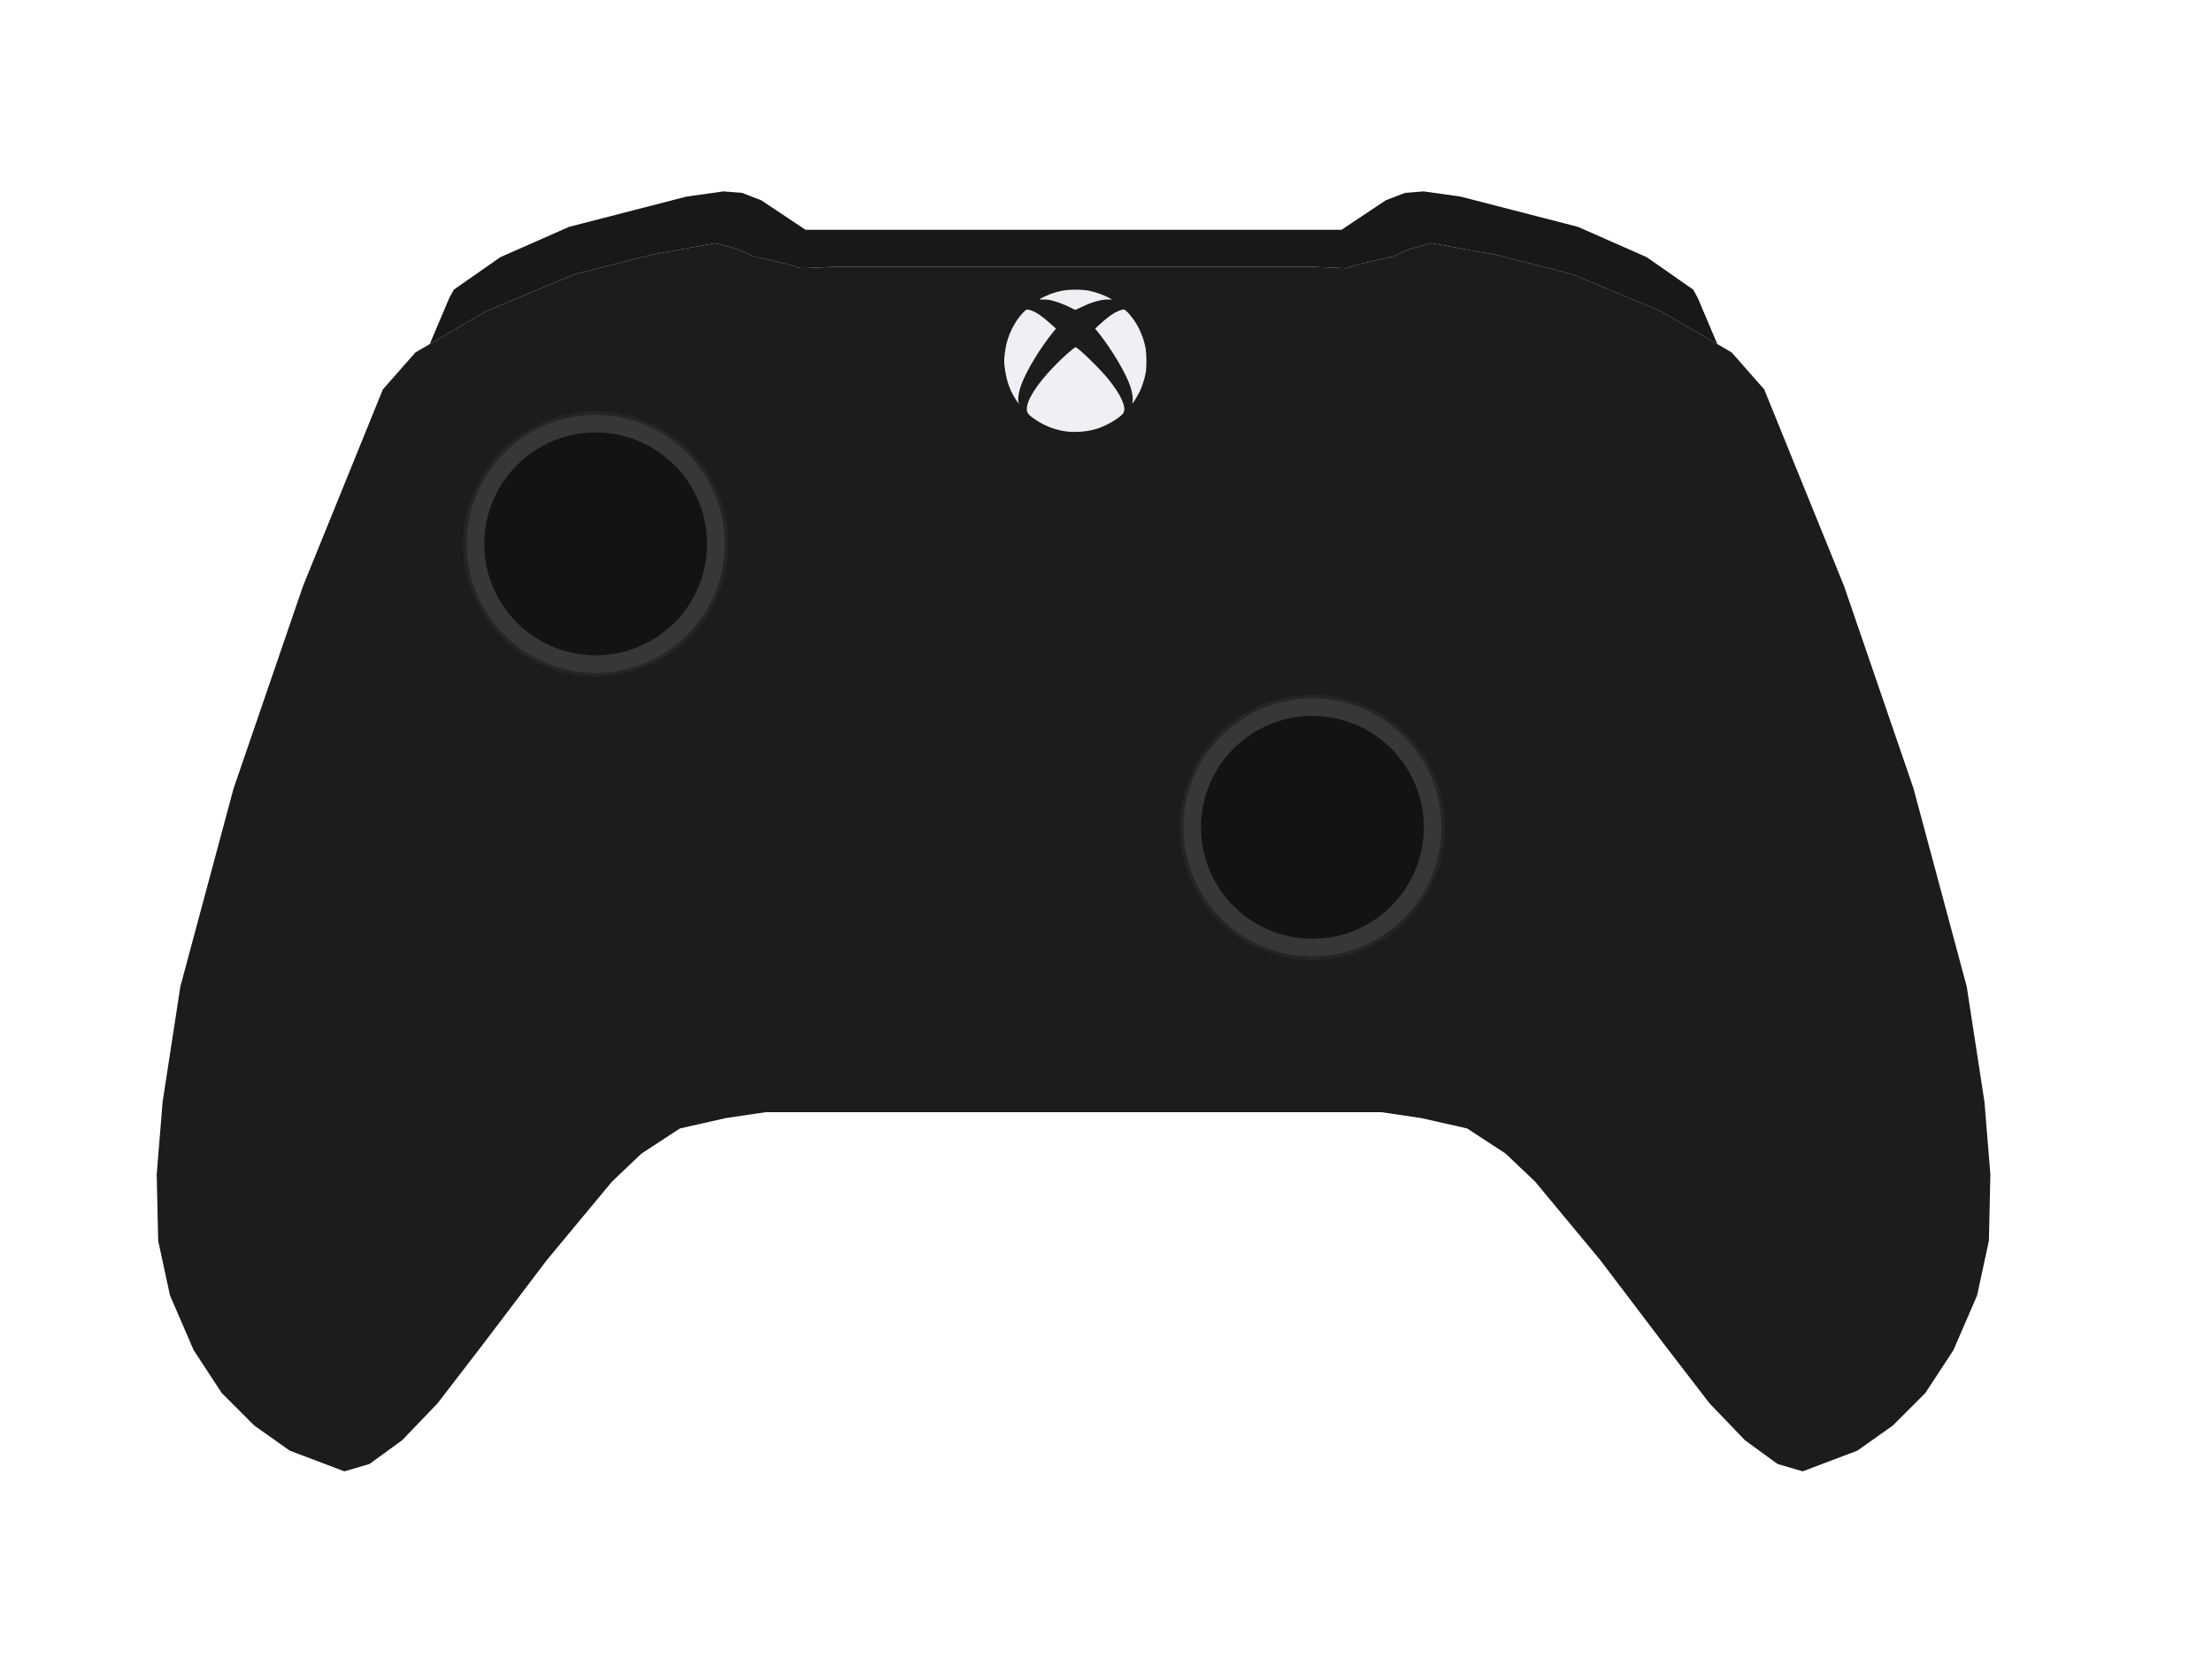
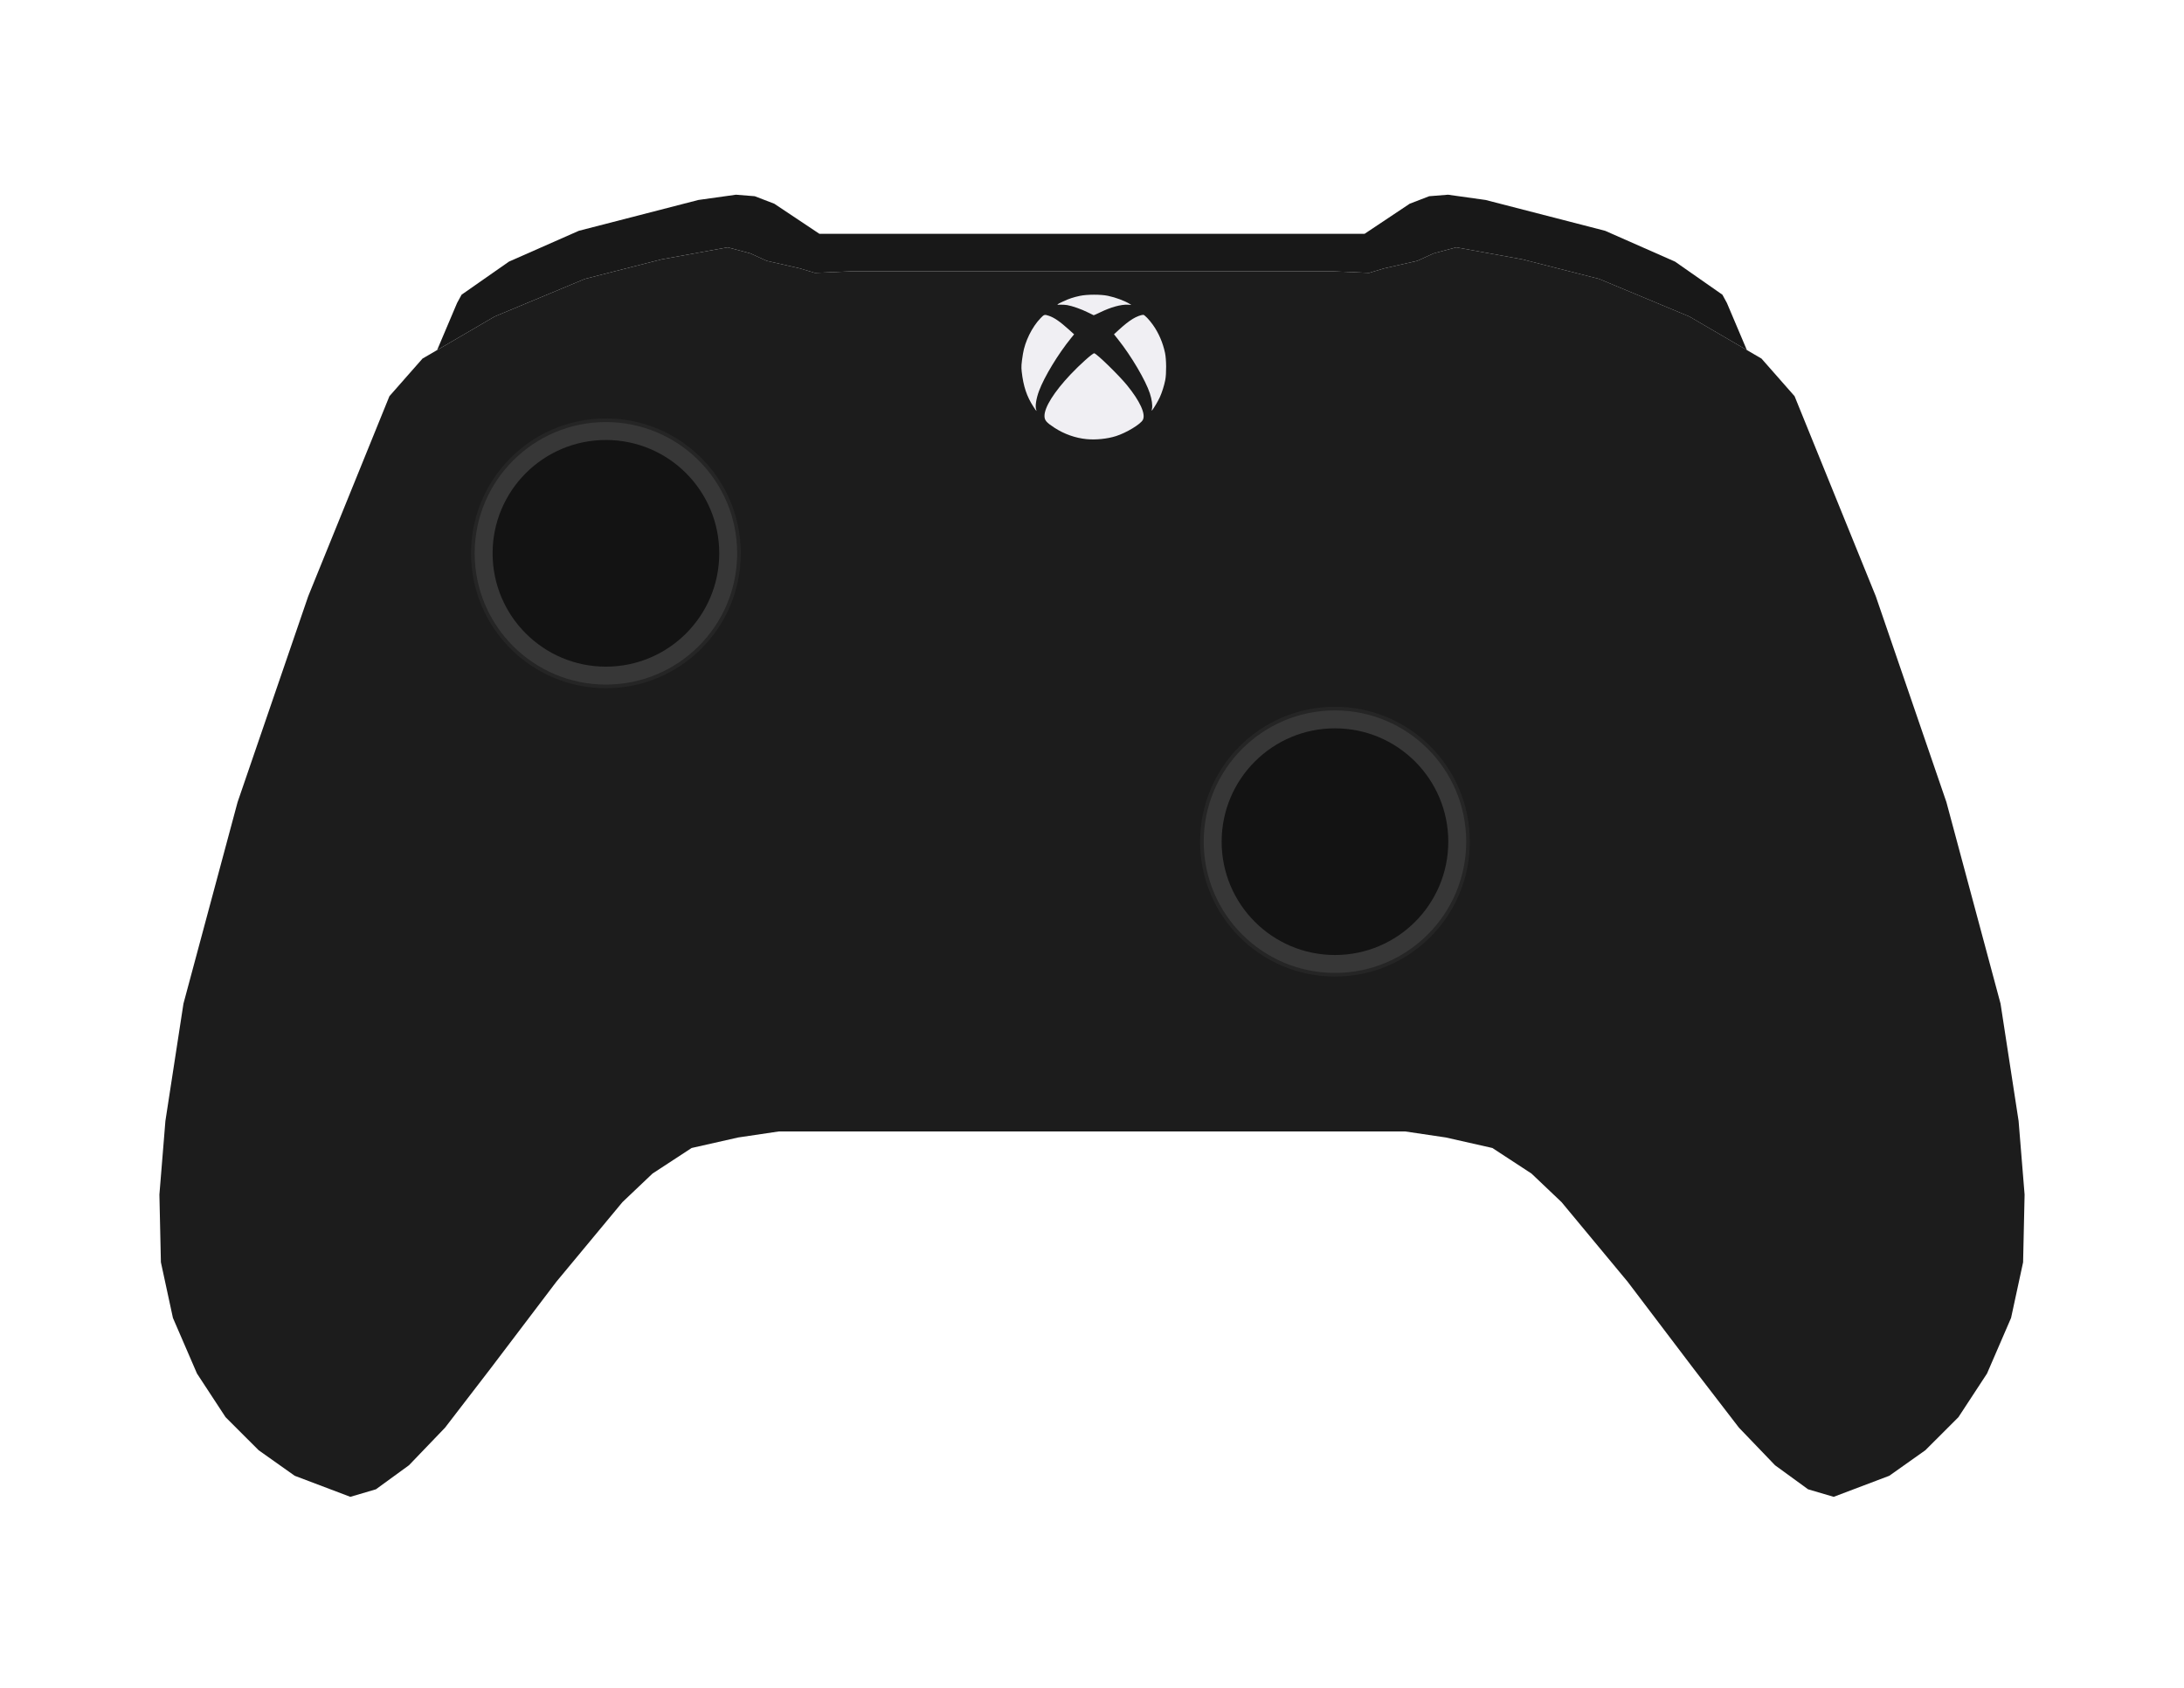
- <svg xmlns="http://www.w3.org/2000/svg" width="20cm" height="15cm" viewBox="0 0 200 150" version="1.1" id="svg8">
+ <svg xmlns="http://www.w3.org/2000/svg" width="19.413cm" height="15cm" viewBox="0 0 194.13 150" version="1.1" id="svg8">
  <defs id="defs2" />
  <g id="layer1" transform="translate(0,-147)">
    <path style="fill:#1c1c1c;fill-opacity:1;stroke:none;stroke-width:0.265px;stroke-linecap:butt;stroke-linejoin:miter;stroke-opacity:1" d="m 64.683,168.982 -5.88,1.069 -6.816,1.737 -8.018,3.341 -6.414,3.741 -2.94,3.341 -7.216,17.774 -6.281,18.308 -4.811,17.907 -1.604,10.424 -0.534,6.548 0.133,6.014 1.069,4.945 2.138,4.944 2.539,3.875 2.94,2.94 3.208,2.272 4.944,1.871 2.272,-0.668 2.94,-2.138 3.208,-3.341 4.009,-5.212 5.88,-7.751 5.88,-7.083 2.673,-2.539 3.475,-2.272 4.142,-0.935 3.608,-0.535 h 27.838 27.838 l 3.608,0.535 4.142,0.935 3.475,2.272 2.673,2.539 5.88,7.083 5.88,7.751 4.009,5.212 3.208,3.341 2.94,2.138 2.272,0.668 4.944,-1.871 3.208,-2.272 2.94,-2.94 2.539,-3.875 2.138,-4.944 1.069,-4.945 0.133,-6.014 -0.534,-6.548 -1.604,-10.424 -4.811,-17.907 -6.281,-18.308 -7.216,-17.774 -2.94,-3.341 -6.414,-3.741 -8.018,-3.341 -6.816,-1.737 -5.88,-1.069 -2.005,0.534 -1.47,0.668 -2.94,0.668 -1.336,0.401 -3.074,-0.133 H 97.064 75.508 l -3.074,0.133 -1.336,-0.401 -2.94,-0.668 -1.47,-0.668 z" id="path828" />
    <path style="opacity:1;vector-effect:none;fill:#181818;fill-opacity:1;stroke:none;stroke-width:0.265px;stroke-linecap:butt;stroke-linejoin:miter;stroke-miterlimit:4;stroke-dasharray:none;stroke-dashoffset:0;stroke-opacity:1" d="m 65.418,164.305 -3.341,0.468 -10.624,2.739 -6.214,2.74 -4.21,2.94 -0.401,0.735 -1.774,4.186 5.115,-2.983 8.018,-3.341 6.816,-1.737 5.88,-1.069 2.005,0.534 1.47,0.668 2.94,0.668 1.336,0.401 3.074,-0.133 h 21.556 21.556 l 3.074,0.133 1.336,-0.401 2.94,-0.668 1.47,-0.668 2.005,-0.534 5.88,1.069 6.816,1.737 8.018,3.341 5.115,2.983 -1.774,-4.186 -0.401,-0.735 -4.21,-2.94 -6.214,-2.74 -10.624,-2.739 -3.341,-0.468 -1.671,0.134 -1.737,0.668 -4.009,2.673 H 119.957 97.064 74.171 72.835 l -4.009,-2.673 -1.737,-0.668 z" id="path844" />
    <circle style="opacity:1;vector-effect:none;fill:#373737;fill-opacity:1;stroke:#252525;stroke-width:0.323px;stroke-linecap:butt;stroke-linejoin:miter;stroke-miterlimit:4;stroke-dasharray:none;stroke-dashoffset:0;stroke-opacity:1" id="path899" cx="53.859" cy="196.177" r="11.827" />
    <circle r="10.073" cy="196.177" cx="53.859" id="circle901" style="opacity:1;vector-effect:none;fill:#131313;fill-opacity:1;stroke:none;stroke-width:0.288px;stroke-linecap:butt;stroke-linejoin:miter;stroke-miterlimit:4;stroke-dasharray:none;stroke-dashoffset:0;stroke-opacity:1" />
-     <circle r="11.827" cy="221.805" cx="118.662" id="circle961" style="opacity:1;vector-effect:none;fill:#373737;fill-opacity:1;stroke:#252525;stroke-width:0.323px;stroke-linecap:butt;stroke-linejoin:miter;stroke-miterlimit:4;stroke-dasharray:none;stroke-dashoffset:0;stroke-opacity:1;font-variant-east_asian:normal" />
+     <circle r="11.827" cy="221.805" cx="118.662" id="circle961" style="opacity:1;vector-effect:none;fill:#373737;fill-opacity:1;stroke:#252525;stroke-width:0.323px;stroke-linecap:butt;stroke-linejoin:miter;stroke-miterlimit:4;stroke-dasharray:none;stroke-dashoffset:0;stroke-opacity:1" />
    <circle style="opacity:1;vector-effect:none;fill:#131313;fill-opacity:1;stroke:none;stroke-width:0.288px;stroke-linecap:butt;stroke-linejoin:miter;stroke-miterlimit:4;stroke-dasharray:none;stroke-dashoffset:0;stroke-opacity:1" id="circle963" cx="118.662" cy="221.805" r="10.073" />
    <g transform="matrix(0.03454376,0,0,0.0345248,90.73784,173.6183)" id="g4146" style="fill:#f0eff3;fill-opacity:1">
      <path id="path4148" d="M 169.188,359.449 C 140.505,356.702 111.465,346.401 86.519,330.125 65.614,316.486 60.894,310.88 60.894,299.691 c 0,-22.475 24.712,-61.84 66.992,-106.716 24.012,-25.486 57.46,-55.36 61.078,-54.551 7.031,1.572 63.25,56.411 84.297,82.225 33.281,40.821 48.581,74.245 40.808,89.147 -5.909,11.328 -42.572,33.467 -69.508,41.972 -22.2,7.01 -51.355,9.981 -75.372,7.681 z M 32.66,276.323 C 15.289,249.673 6.513,223.437 2.275,185.491 c -1.399,-12.53 -0.898,-19.697 3.177,-45.415 5.079,-32.054 23.333,-69.136 45.267,-91.958 9.342,-9.72 10.176,-9.957 21.563,-6.12 13.828,4.658 28.596,14.857 51.498,35.567 l 13.363,12.083 -7.297,8.964 C 95.974,140.224 60.217,199.208 46.741,235.701 c -7.326,19.839 -10.281,39.753 -7.129,48.044 2.128,5.598 0.173,3.511 -6.953,-7.422 z m 304.915,4.533 c 1.716,-8.377 -0.454,-23.763 -5.541,-39.28 -11.017,-33.606 -47.84,-96.124 -81.653,-138.631 L 239.737,89.564 251.253,78.99 c 15.036,-13.807 25.476,-22.074 36.74,-29.095 8.889,-5.54 21.591,-10.445 27.051,-10.445 3.366,0 15.217,12.299 24.784,25.721 14.817,20.788 25.718,45.987 31.24,72.22 3.568,16.95 3.866,53.231 0.575,70.139 -2.701,13.876 -8.403,31.875 -13.966,44.082 -4.168,9.147 -14.535,26.91 -19.078,32.691 -2.336,2.972 -2.338,2.965 -1.024,-3.448 z M 172.259,33.105 c -15.601,-7.923 -39.67,-16.427 -52.965,-18.715 -4.661,-0.802 -12.612,-1.249 -17.669,-0.994 -10.97,0.554 -10.48,-0.02 7.118,-8.334 14.63,-6.912 26.834,-10.977 43.4,-14.455 18.636,-3.913 53.666,-3.959 72.005,-0.094 19.808,4.174 43.133,12.854 56.276,20.942 l 3.906,2.404 -8.962,-0.453 c -17.81,-0.899 -43.766,6.296 -71.633,19.857 -8.405,4.091 -15.718,7.358 -16.25,7.26 -0.532,-0.098 -7.384,-3.436 -15.227,-7.419 z" style="fill:#f0eff3;fill-opacity:1" />
    </g>
  </g>
</svg>
